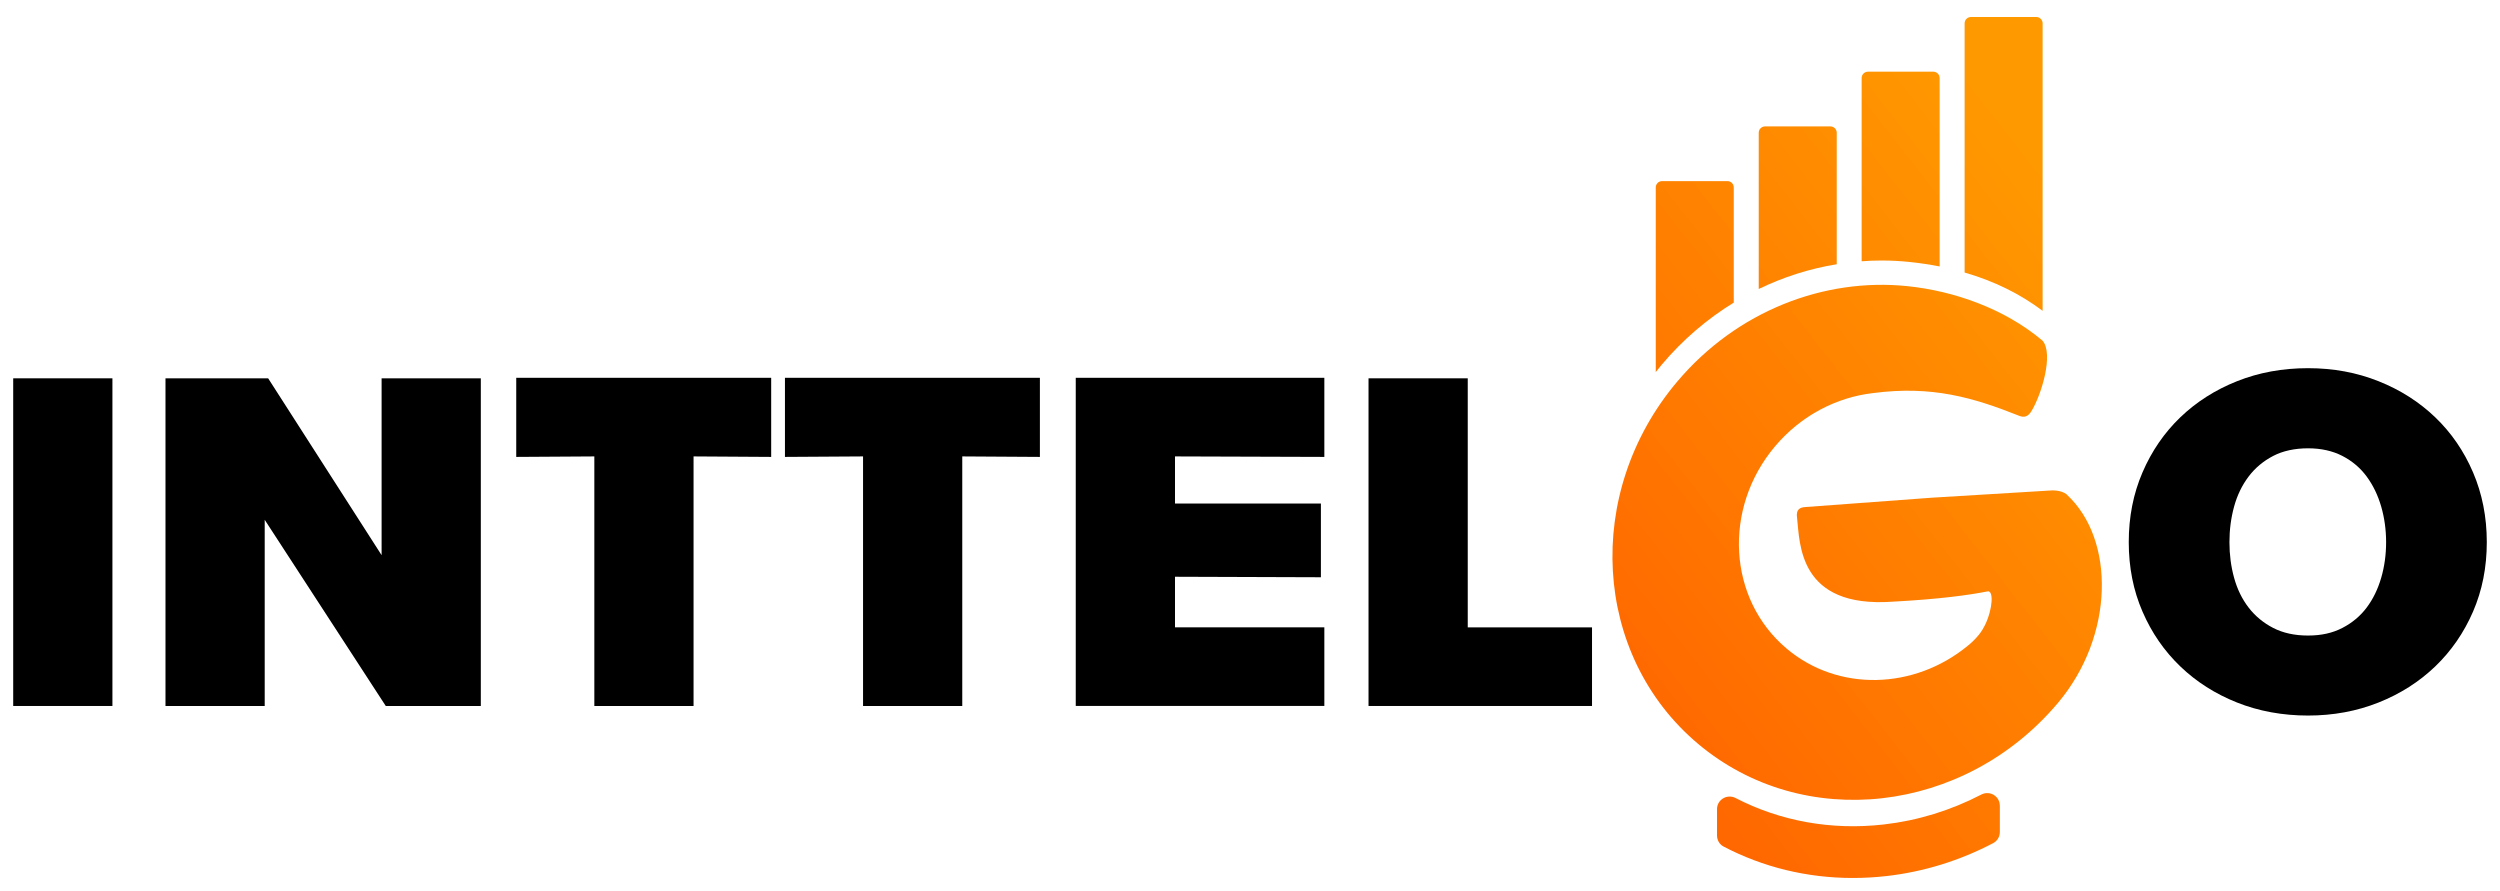
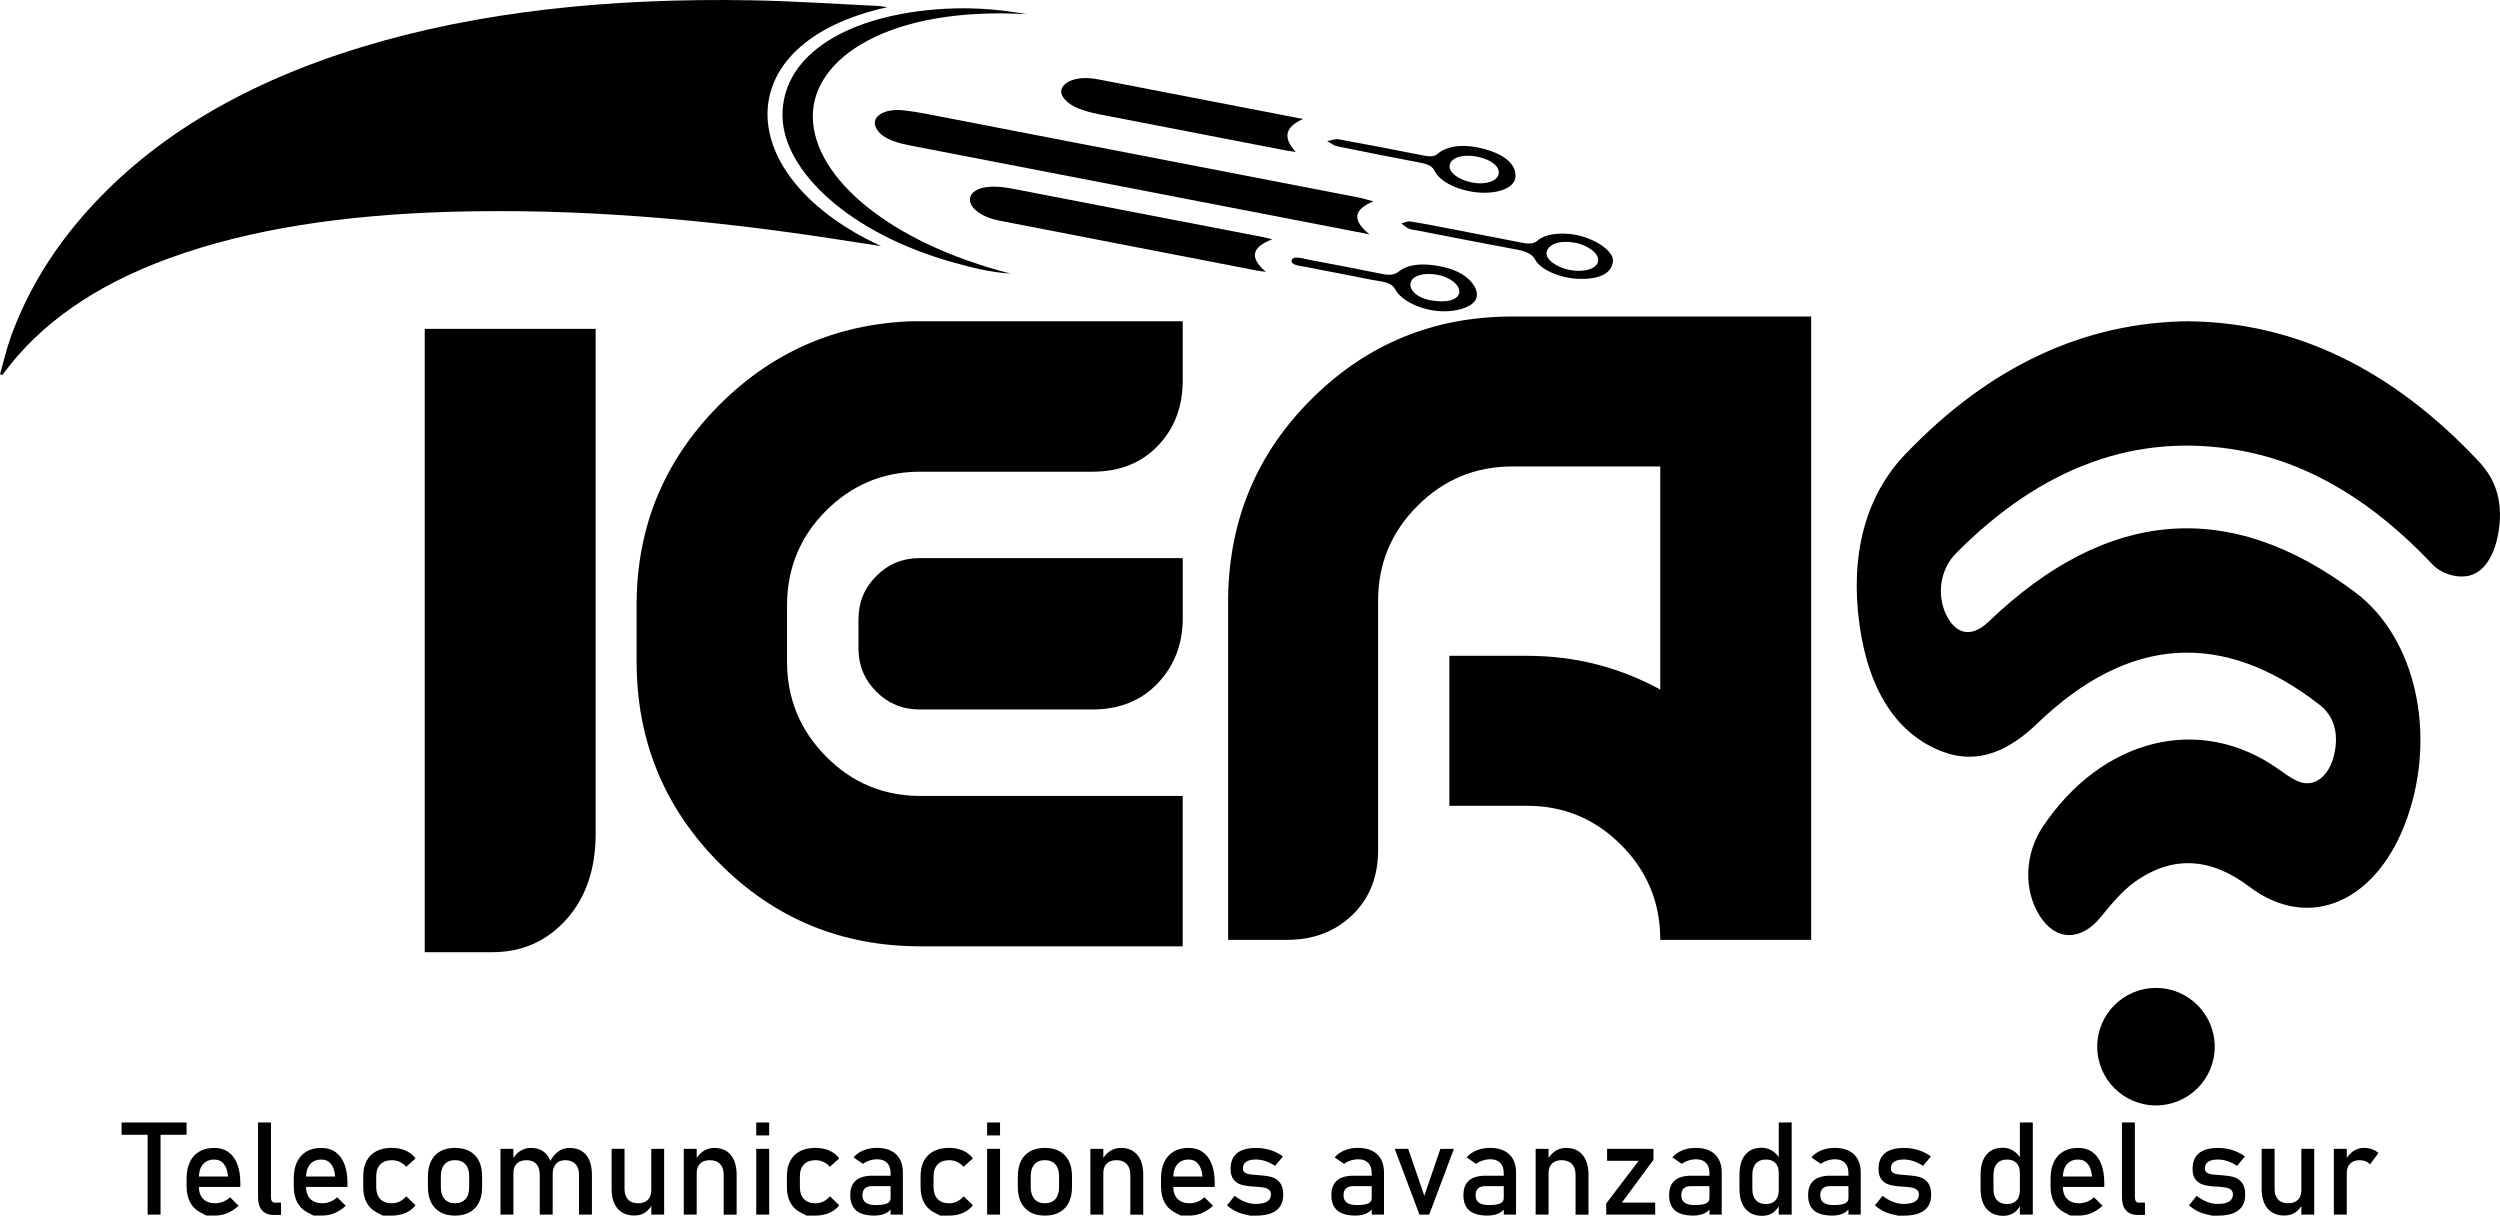
- <svg xmlns="http://www.w3.org/2000/svg" xmlns:xlink="http://www.w3.org/1999/xlink" id="Capa_1" data-name="Capa 1" viewBox="0 0 799 284.68">
-   <defs>
-     <linearGradient id="Degradado_sin_nombre_6" data-name="Degradado sin nombre 6" x1="627.53" y1="294.46" x2="457.96" y2="161.93" gradientTransform="translate(0 316) scale(1 -1)" gradientUnits="userSpaceOnUse">
-       <stop offset="0" stop-color="#f90" />
-       <stop offset=".98" stop-color="#ff6700" />
-     </linearGradient>
-     <linearGradient id="Degradado_sin_nombre_6-2" data-name="Degradado sin nombre 6" x1="622.93" y1="300.35" x2="453.36" y2="167.82" xlink:href="#Degradado_sin_nombre_6" />
-     <linearGradient id="Degradado_sin_nombre_6-3" data-name="Degradado sin nombre 6" x1="647.62" y1="268.77" x2="478.05" y2="136.23" xlink:href="#Degradado_sin_nombre_6" />
-     <linearGradient id="Degradado_sin_nombre_6-4" data-name="Degradado sin nombre 6" x1="635.93" y1="283.71" x2="466.37" y2="151.18" xlink:href="#Degradado_sin_nombre_6" />
-     <linearGradient id="Degradado_sin_nombre_6-5" data-name="Degradado sin nombre 6" x1="689.24" y1="214.88" x2="519.32" y2="82.08" xlink:href="#Degradado_sin_nombre_6" />
-     <linearGradient id="Degradado_sin_nombre_6-6" data-name="Degradado sin nombre 6" x1="729.71" y1="159.84" x2="560.14" y2="27.3" xlink:href="#Degradado_sin_nombre_6" />
-   </defs>
+ <svg xmlns="http://www.w3.org/2000/svg" id="Capa_1" data-name="Capa 1" viewBox="0 0 744.64 362.28">
  <g>
-     <path d="M4.22,225.63v-104.72h31.71v104.72H4.22Z" />
-     <path d="M123.29,225.63l-38.69-59.5v59.5h-31.71v-104.72h32.81l36.26,56.52v-56.52h31.71v104.72h-30.39,0Z" />
-     <path d="M246.47,146.03l-24.81-.16v79.76h-31.71v-79.76l-24.96.16v-25.28h81.48v25.28Z" />
-     <path d="M332.35,146.03l-24.81-.16v79.76h-31.71v-79.76l-24.96.16v-25.28h81.48v25.28h0Z" />
-     <path d="M343.81,225.63v-104.88h79.45v25.28l-47.73-.16v15.07h46.63v23.55l-46.63-.16v16.17h47.73v25.12h-79.45Z" />
-     <path d="M437.38,225.63v-104.72h31.71v79.6h39.72v25.12h-71.44,0Z" />
+     <path d="M36.21,334.34h19.36v3.66h-19.36v-3.66ZM43.97,336.59h3.85v25.19h-3.85v-25.19Z" />
+     <path d="M61.44,362.06s-.64-.34-1.92-1.02c-1.28-.68-2.26-1.68-2.93-2.99-.67-1.31-1.01-2.9-1.01-4.76v-2.21c0-1.94.32-3.59.97-4.96.65-1.37,1.59-2.42,2.82-3.13,1.23-.72,2.72-1.08,4.45-1.08,1.63,0,3.03.41,4.19,1.23,1.16.82,2.04,2,2.65,3.55.61,1.55.92,3.4.92,5.57v1.28h-13.21v-3.1h9.55c-.11-1.6-.53-2.84-1.24-3.73-.71-.89-1.66-1.33-2.86-1.33-1.46,0-2.59.48-3.39,1.43-.8.96-1.2,2.31-1.2,4.06v2.49c0,1.62.43,2.87,1.28,3.74.86.87,2.07,1.3,3.64,1.3.78,0,1.55-.16,2.32-.47.77-.31,1.45-.75,2.06-1.32l2.53,2.53c-.97.93-2.06,1.65-3.26,2.16-1.21.51-2.42.76-3.64.76h-2.72Z" />
+     <path d="M80.71,356.72c0,.48.1.85.31,1.1.21.26.5.39.88.39h1.81v3.66h-2.26c-1.46,0-2.59-.45-3.39-1.36-.8-.91-1.2-2.18-1.2-3.83v-22.34h3.85v22.38Z" />
+     <path d="M93.35,362.06s-.64-.34-1.92-1.02c-1.28-.68-2.26-1.68-2.93-2.99-.67-1.31-1.01-2.9-1.01-4.76v-2.21c0-1.94.32-3.59.97-4.96.65-1.37,1.59-2.42,2.82-3.13,1.23-.72,2.72-1.08,4.45-1.08,1.63,0,3.03.41,4.19,1.23,1.16.82,2.04,2,2.65,3.55.61,1.55.92,3.4.92,5.57v1.28h-13.21v-3.1h9.55c-.11-1.6-.53-2.84-1.24-3.73-.71-.89-1.66-1.33-2.86-1.33-1.46,0-2.59.48-3.39,1.43-.8.96-1.2,2.31-1.2,4.06v2.49c0,1.62.43,2.87,1.28,3.74.86.87,2.07,1.3,3.64,1.3.78,0,1.55-.16,2.32-.47.77-.31,1.45-.75,2.06-1.32l2.53,2.53c-.97.93-2.06,1.65-3.26,2.16-1.21.51-2.42.76-3.64.76h-2.72Z" />
+     <path d="M113.99,362.06s-.63-.33-1.9-1c-1.26-.67-2.23-1.63-2.9-2.91-.67-1.27-1-2.81-1-4.6v-3.23c0-1.77.33-3.29,1-4.55.67-1.26,1.63-2.22,2.9-2.88,1.26-.66,2.79-.99,4.58-.99,1.02,0,1.98.12,2.88.37.9.24,1.71.6,2.43,1.07.72.46,1.31,1.03,1.79,1.7l-2.77,2.49c-.55-.63-1.2-1.11-1.94-1.45-.74-.34-1.52-.51-2.32-.51-1.48,0-2.64.41-3.45,1.25-.82.83-1.23,2-1.23,3.51v3.23c0,1.55.41,2.74,1.22,3.59.81.84,1.97,1.26,3.46,1.26.82,0,1.6-.18,2.34-.55.74-.37,1.38-.88,1.92-1.55l2.77,2.68c-.49.65-1.1,1.21-1.81,1.67-.72.46-1.52.81-2.42,1.05-.9.24-1.85.36-2.86.36h-2.68Z" />
+     <path d="M131.17,361.06c-1.21-.67-2.13-1.64-2.76-2.91-.64-1.28-.95-2.82-.95-4.61v-3.19c0-1.77.32-3.29.95-4.56.64-1.26,1.56-2.23,2.76-2.89,1.21-.66,2.66-.99,4.36-.99s3.15.33,4.36.99c1.21.66,2.13,1.62,2.76,2.89.64,1.26.95,2.78.95,4.56v3.25c0,1.79-.32,3.31-.95,4.58-.64,1.26-1.56,2.23-2.76,2.9s-2.66,1-4.36,1-3.15-.33-4.36-1ZM138.65,357.14c.74-.84,1.1-2.03,1.1-3.55v-3.25c0-1.52-.37-2.7-1.1-3.53-.74-.83-1.78-1.25-3.12-1.25s-2.39.41-3.12,1.25c-.74.83-1.1,2.01-1.1,3.53v3.25c0,1.52.37,2.71,1.1,3.55.73.84,1.78,1.26,3.12,1.26s2.39-.42,3.12-1.26Z" />
+     <path d="M149.07,342.19h3.85v19.59h-3.85v-19.59ZM160.77,349.91c0-1.38-.34-2.45-1.02-3.21-.68-.75-1.64-1.13-2.89-1.13s-2.23.33-2.91,1c-.69.67-1.03,1.6-1.03,2.81l-.4-3.77c.6-1.18,1.39-2.09,2.37-2.74.97-.64,2.05-.96,3.24-.96,1.37,0,2.54.31,3.51.93.97.62,1.71,1.53,2.22,2.73.51,1.19.76,2.64.76,4.32v11.89h-3.85v-11.87ZM172.47,349.91c0-1.38-.36-2.45-1.08-3.21-.72-.75-1.72-1.13-3.02-1.13-1.19,0-2.12.36-2.77,1.09-.65.73-.98,1.76-.98,3.1l-.77-3.77c.62-1.3,1.43-2.3,2.44-3.01,1.01-.71,2.13-1.07,3.35-1.07,1.41,0,2.61.31,3.61.93s1.76,1.53,2.28,2.73c.52,1.19.78,2.64.78,4.32v11.89h-3.85v-11.87Z" />
+     <path d="M186.02,354.1c0,1.37.35,2.43,1.05,3.18s1.68,1.12,2.95,1.12,2.23-.33,2.92-1,1.04-1.62,1.04-2.85l.26,4.09c-.4.97-1.06,1.78-1.96,2.43s-2.02.98-3.34.98c-2.16,0-3.83-.7-5.01-2.09s-1.76-3.35-1.76-5.88v-11.91h3.85v11.91ZM193.99,342.19h3.83v19.59h-3.83v-19.59Z" />
+     <path d="M203.67,342.19h3.85v19.59h-3.85v-19.59ZM215.56,349.91c0-1.38-.36-2.45-1.08-3.21-.72-.75-1.72-1.13-3.02-1.13s-2.23.33-2.91,1c-.69.67-1.03,1.6-1.03,2.81l-.4-3.77c.6-1.18,1.39-2.09,2.37-2.74.97-.64,2.05-.96,3.24-.96,2.13,0,3.77.7,4.93,2.09,1.16,1.39,1.75,3.36,1.75,5.9v11.89h-3.85v-11.87Z" />
+     <path d="M225.25,334.34h3.85v3.85h-3.85v-3.85ZM225.25,342.19h3.85v19.59h-3.85v-19.59Z" />
+     <path d="M240.18,362.06s-.63-.33-1.9-1c-1.26-.67-2.23-1.63-2.9-2.91s-1-2.81-1-4.6v-3.23c0-1.77.33-3.29,1-4.55s1.63-2.22,2.9-2.88c1.26-.66,2.79-.99,4.58-.99,1.02,0,1.98.12,2.88.37.9.24,1.71.6,2.43,1.07.72.46,1.31,1.03,1.79,1.7l-2.77,2.49c-.55-.63-1.2-1.11-1.94-1.45s-1.52-.51-2.32-.51c-1.48,0-2.64.41-3.45,1.25-.82.83-1.23,2-1.23,3.51v3.23c0,1.55.41,2.74,1.22,3.59.81.84,1.97,1.26,3.46,1.26.82,0,1.6-.18,2.34-.55.74-.37,1.38-.88,1.92-1.55l2.77,2.68c-.49.65-1.1,1.21-1.81,1.67-.72.46-1.52.81-2.42,1.05-.9.24-1.85.36-2.86.36h-2.68Z" />
+     <path d="M255.05,360.56c-1.2-1-1.79-2.52-1.79-4.56s.55-3.39,1.64-4.36c1.09-.97,2.75-1.45,4.96-1.45h5.57l.26,3.1h-5.81c-1.01,0-1.76.22-2.25.67-.5.45-.75,1.13-.75,2.05,0,.99.33,1.73.99,2.21.66.48,1.66.72,3.01.72,1.47,0,2.57-.16,3.29-.47s1.08-.81,1.08-1.47l.4,2.75c-.34.53-.76.96-1.26,1.3-.5.34-1.07.59-1.73.76s-1.39.26-2.21.26c-2.42,0-4.22-.5-5.42-1.5ZM265.26,349.36c0-1.28-.34-2.28-1.03-2.99s-1.66-1.07-2.91-1.07c-.78,0-1.54.12-2.29.36-.75.24-1.41.57-1.99,1l-2.81-1.92c.74-.89,1.72-1.59,2.93-2.09,1.21-.5,2.56-.75,4.05-.75,1.62,0,3.01.29,4.17.86s2.04,1.4,2.64,2.49c.6,1.09.91,2.4.91,3.94v12.59h-3.66v-12.42Z" />
+     <path d="M280,362.06s-.63-.33-1.9-1c-1.26-.67-2.23-1.63-2.9-2.91s-1-2.81-1-4.6v-3.23c0-1.77.33-3.29,1-4.55.67-1.26,1.63-2.22,2.9-2.88,1.26-.66,2.79-.99,4.58-.99,1.02,0,1.98.12,2.88.37.9.24,1.71.6,2.43,1.07.72.46,1.31,1.03,1.79,1.7l-2.77,2.49c-.55-.63-1.2-1.11-1.94-1.45s-1.52-.51-2.32-.51c-1.48,0-2.64.41-3.45,1.25-.82.83-1.23,2-1.23,3.51v3.23c0,1.55.41,2.74,1.22,3.59.81.84,1.97,1.26,3.46,1.26.82,0,1.6-.18,2.34-.55s1.38-.88,1.92-1.55l2.77,2.68c-.49.65-1.1,1.21-1.81,1.67-.72.46-1.52.81-2.42,1.05-.9.24-1.85.36-2.86.36h-2.68Z" />
+     <path d="M294.02,334.34h3.85v3.85h-3.85v-3.85ZM294.02,342.19h3.85v19.59h-3.85v-19.59Z" />
+     <path d="M306.87,361.06c-1.21-.67-2.13-1.64-2.76-2.91s-.95-2.82-.95-4.61v-3.19c0-1.77.32-3.29.95-4.56s1.56-2.23,2.76-2.89c1.21-.66,2.66-.99,4.36-.99s3.15.33,4.36.99c1.21.66,2.13,1.62,2.76,2.89.64,1.26.95,2.78.95,4.56v3.25c0,1.79-.32,3.31-.95,4.58-.64,1.26-1.56,2.23-2.76,2.9-1.21.67-2.66,1-4.36,1s-3.15-.33-4.36-1ZM314.35,357.14c.74-.84,1.1-2.03,1.1-3.55v-3.25c0-1.52-.37-2.7-1.1-3.53-.74-.83-1.78-1.25-3.12-1.25s-2.39.41-3.12,1.25c-.74.83-1.1,2.01-1.1,3.53v3.25c0,1.52.37,2.71,1.1,3.55.73.84,1.78,1.26,3.12,1.26s2.39-.42,3.12-1.26Z" />
+     <path d="M324.78,342.19h3.85v19.59h-3.85v-19.59ZM336.67,349.91c0-1.38-.36-2.45-1.08-3.21-.72-.75-1.72-1.13-3.02-1.13s-2.23.33-2.91,1c-.69.67-1.03,1.6-1.03,2.81l-.4-3.77c.6-1.18,1.39-2.09,2.37-2.74.97-.64,2.05-.96,3.24-.96,2.13,0,3.77.7,4.93,2.09,1.16,1.39,1.75,3.36,1.75,5.9v11.89h-3.85v-11.87Z" />
+     <path d="M351.67,362.06s-.64-.34-1.92-1.02c-1.28-.68-2.26-1.68-2.93-2.99-.67-1.31-1.01-2.9-1.01-4.76v-2.21c0-1.94.32-3.59.97-4.96.65-1.37,1.59-2.42,2.82-3.13,1.23-.72,2.72-1.08,4.45-1.08,1.63,0,3.03.41,4.19,1.23,1.16.82,2.04,2,2.65,3.55.61,1.55.92,3.4.92,5.57v1.28h-13.21v-3.1h9.55c-.11-1.6-.53-2.84-1.24-3.73-.71-.89-1.66-1.33-2.86-1.33-1.46,0-2.59.48-3.39,1.43s-1.2,2.31-1.2,4.06v2.49c0,1.62.43,2.87,1.28,3.74.86.87,2.07,1.3,3.64,1.3.78,0,1.55-.16,2.32-.47.77-.31,1.45-.75,2.06-1.32l2.53,2.53c-.97.93-2.06,1.65-3.26,2.16-1.21.51-2.42.76-3.64.76h-2.72Z" />
+     <path d="M372.27,362.06s-.51-.11-1.52-.34c-1.01-.23-1.96-.57-2.84-1.02-.88-.45-1.69-1.02-2.44-1.7l2.28-2.81c1.06.81,2.11,1.41,3.15,1.81,1.04.4,2.08.6,3.1.6,1.52,0,2.66-.24,3.42-.71.76-.47,1.14-1.18,1.14-2.12,0-.63-.21-1.1-.62-1.42-.42-.31-.93-.52-1.55-.63-.62-.11-1.48-.2-2.6-.29-.1,0-.21,0-.32,0-.11,0-.22-.02-.32-.03-.05,0-.1,0-.15,0s-.1,0-.15,0c-1.27-.1-2.35-.29-3.23-.56-.88-.27-1.61-.78-2.2-1.52-.59-.74-.88-1.81-.88-3.19s.28-2.54.85-3.45c.57-.92,1.41-1.61,2.53-2.07,1.12-.46,2.52-.69,4.21-.69,1.02,0,1.99.09,2.92.28s1.81.47,2.65.84c.84.37,1.65.84,2.43,1.41l-2.32,2.81c-.98-.63-1.95-1.1-2.9-1.42-.95-.31-1.88-.47-2.78-.47-1.31,0-2.29.22-2.94.67-.65.45-.98,1.12-.98,2.01,0,.53.19.92.56,1.19s.84.44,1.41.53c.57.09,1.37.16,2.42.23.08.01.15.02.24.02s.17,0,.26.02h.11s.08,0,.11.02c1.37.09,2.54.27,3.5.55.96.28,1.77.82,2.42,1.64.65.82.98,2,.98,3.55,0,1.41-.3,2.58-.91,3.5s-1.51,1.62-2.73,2.09c-1.21.47-2.74.7-4.58.7h-1.74Z" />
+     <path d="M398.35,360.56c-1.2-1-1.79-2.52-1.79-4.56s.55-3.39,1.64-4.36,2.75-1.45,4.96-1.45h5.57l.26,3.1h-5.81c-1.01,0-1.76.22-2.25.67-.5.45-.75,1.13-.75,2.05,0,.99.33,1.73.99,2.21.66.48,1.66.72,3.01.72,1.47,0,2.57-.16,3.29-.47s1.08-.81,1.08-1.47l.4,2.75c-.34.53-.76.96-1.26,1.3-.5.34-1.07.59-1.73.76s-1.39.26-2.21.26c-2.42,0-4.22-.5-5.42-1.5ZM408.56,349.36c0-1.28-.34-2.28-1.03-2.99-.69-.71-1.66-1.07-2.91-1.07-.78,0-1.54.12-2.29.36-.75.24-1.41.57-1.99,1l-2.81-1.92c.74-.89,1.72-1.59,2.93-2.09,1.21-.5,2.56-.75,4.05-.75,1.62,0,3.01.29,4.17.86,1.16.57,2.04,1.4,2.64,2.49.6,1.09.91,2.4.91,3.94v12.59h-3.66v-12.42Z" />
+     <path d="M429.04,342.19h4.02l-7.36,19.59h-2.91l-7.36-19.59h4.02l4.79,13.98,4.79-13.98Z" />
+     <path d="M437.68,360.56c-1.2-1-1.79-2.52-1.79-4.56s.55-3.39,1.64-4.36c1.09-.97,2.75-1.45,4.96-1.45h5.57l.26,3.1h-5.81c-1.01,0-1.76.22-2.25.67-.5.45-.75,1.13-.75,2.05,0,.99.33,1.73.99,2.21.66.48,1.66.72,3.01.72,1.47,0,2.57-.16,3.29-.47s1.08-.81,1.08-1.47l.4,2.75c-.34.53-.76.96-1.26,1.3-.5.34-1.07.59-1.73.76s-1.39.26-2.21.26c-2.42,0-4.22-.5-5.42-1.5ZM447.89,349.36c0-1.28-.34-2.28-1.03-2.99-.69-.71-1.66-1.07-2.91-1.07-.78,0-1.54.12-2.29.36-.75.24-1.41.57-1.99,1l-2.81-1.92c.74-.89,1.72-1.59,2.93-2.09,1.21-.5,2.56-.75,4.05-.75,1.62,0,3.01.29,4.17.86s2.04,1.4,2.64,2.49c.6,1.09.91,2.4.91,3.94v12.59h-3.66v-12.42Z" />
+     <path d="M457.4,342.19h3.85v19.59h-3.85v-19.59ZM469.29,349.91c0-1.38-.36-2.45-1.08-3.21-.72-.75-1.72-1.13-3.02-1.13s-2.23.33-2.91,1c-.69.67-1.03,1.6-1.03,2.81l-.4-3.77c.6-1.18,1.39-2.09,2.37-2.74.97-.64,2.05-.96,3.24-.96,2.13,0,3.77.7,4.93,2.09,1.16,1.39,1.75,3.36,1.75,5.9v11.89h-3.85v-11.87Z" />
+     <path d="M492.5,345.44l-9.42,12.77h9.93v3.57h-14.59v-3.32l9.66-12.7h-9.4v-3.57h13.81v3.25Z" />
+     <path d="M498.95,360.56c-1.2-1-1.79-2.52-1.79-4.56s.55-3.39,1.64-4.36,2.75-1.45,4.96-1.45h5.57l.26,3.1h-5.81c-1.01,0-1.76.22-2.25.67-.5.45-.75,1.13-.75,2.05,0,.99.33,1.73.99,2.21.66.48,1.66.72,3.01.72,1.47,0,2.57-.16,3.29-.47s1.08-.81,1.08-1.47l.4,2.75c-.34.53-.76.96-1.26,1.3-.5.34-1.07.59-1.73.76s-1.39.26-2.21.26c-2.42,0-4.22-.5-5.42-1.5ZM509.16,349.36c0-1.28-.34-2.28-1.03-2.99s-1.66-1.07-2.91-1.07c-.78,0-1.54.12-2.29.36-.75.24-1.41.57-1.99,1l-2.81-1.92c.74-.89,1.72-1.59,2.93-2.09,1.21-.5,2.56-.75,4.05-.75,1.62,0,3.01.29,4.17.86,1.16.57,2.04,1.4,2.64,2.49.6,1.09.91,2.4.91,3.94v12.59h-3.66v-12.42Z" />
+     <path d="M521.21,361.19c-1.01-.62-1.78-1.53-2.31-2.73-.53-1.19-.79-2.63-.79-4.3v-4.32c0-1.69.26-3.13.77-4.32.51-1.19,1.27-2.1,2.25-2.73s2.17-.93,3.56-.93c1.16,0,2.22.3,3.18.91.96.6,1.74,1.45,2.33,2.55l-.4,4c0-.83-.15-1.54-.45-2.13-.3-.59-.74-1.04-1.31-1.35-.57-.31-1.27-.46-2.09-.46-1.27,0-2.25.4-2.95,1.19-.7.79-1.05,1.91-1.05,3.34v4.27c0,1.42.35,2.52,1.05,3.29.7.77,1.68,1.16,2.95,1.16.82,0,1.51-.16,2.09-.48.57-.32,1.01-.78,1.31-1.39s.45-1.33.45-2.17l.26,4.13c-.39.97-1.03,1.78-1.91,2.44-.89.65-1.98.98-3.27.98-1.43,0-2.66-.31-3.67-.93ZM529.81,334.34h3.85v27.44h-3.85v-27.44Z" />
+     <path d="M540.35,360.56c-1.2-1-1.79-2.52-1.79-4.56s.55-3.39,1.64-4.36c1.09-.97,2.75-1.45,4.96-1.45h5.57l.26,3.1h-5.81c-1.01,0-1.76.22-2.25.67-.5.45-.75,1.13-.75,2.05,0,.99.33,1.73.99,2.21.66.48,1.66.72,3.01.72,1.47,0,2.57-.16,3.29-.47s1.08-.81,1.08-1.47l.4,2.75c-.34.53-.76.96-1.26,1.3-.5.34-1.07.59-1.73.76s-1.39.26-2.21.26c-2.42,0-4.22-.5-5.42-1.5ZM550.56,349.36c0-1.28-.34-2.28-1.03-2.99-.69-.71-1.66-1.07-2.91-1.07-.78,0-1.54.12-2.29.36-.75.24-1.41.57-1.99,1l-2.81-1.92c.74-.89,1.72-1.59,2.93-2.09,1.21-.5,2.56-.75,4.05-.75,1.62,0,3.01.29,4.17.86,1.16.57,2.04,1.4,2.64,2.49.6,1.09.91,2.4.91,3.94v12.59h-3.66v-12.42Z" />
+     <path d="M565.26,362.06s-.51-.11-1.52-.34c-1.01-.23-1.96-.57-2.84-1.02-.88-.45-1.69-1.02-2.44-1.7l2.28-2.81c1.06.81,2.11,1.41,3.15,1.81,1.04.4,2.08.6,3.1.6,1.52,0,2.66-.24,3.42-.71.76-.47,1.14-1.18,1.14-2.12,0-.63-.21-1.1-.62-1.42-.42-.31-.93-.52-1.55-.63-.62-.11-1.48-.2-2.6-.29-.1,0-.21,0-.32,0-.11,0-.22-.02-.32-.03-.05,0-.1,0-.15,0s-.1,0-.15,0c-1.27-.1-2.35-.29-3.23-.56-.88-.27-1.61-.78-2.2-1.52-.59-.74-.88-1.81-.88-3.19s.28-2.54.85-3.45c.57-.92,1.41-1.61,2.53-2.07,1.12-.46,2.52-.69,4.21-.69,1.02,0,1.99.09,2.92.28s1.81.47,2.65.84c.84.37,1.65.84,2.43,1.41l-2.32,2.81c-.98-.63-1.95-1.1-2.9-1.42-.95-.31-1.88-.47-2.78-.47-1.31,0-2.29.22-2.94.67-.65.45-.98,1.12-.98,2.01,0,.53.19.92.56,1.19.37.26.84.44,1.41.53.57.09,1.37.16,2.42.23.08.01.15.02.24.02s.17,0,.26.02h.11s.08,0,.11.02c1.37.09,2.54.27,3.5.55.96.28,1.77.82,2.42,1.64s.98,2,.98,3.55c0,1.41-.3,2.58-.91,3.5s-1.51,1.62-2.73,2.09c-1.21.47-2.74.7-4.58.7h-1.74Z" />
+     <path d="M593.03,361.19c-1.01-.62-1.78-1.53-2.31-2.73-.53-1.19-.79-2.63-.79-4.3v-4.32c0-1.69.26-3.13.77-4.32.51-1.19,1.27-2.1,2.25-2.73s2.17-.93,3.56-.93c1.16,0,2.22.3,3.18.91.96.6,1.74,1.45,2.33,2.55l-.4,4c0-.83-.15-1.54-.45-2.13-.3-.59-.74-1.04-1.31-1.35-.57-.31-1.27-.46-2.09-.46-1.27,0-2.25.4-2.95,1.19-.7.79-1.05,1.91-1.05,3.34v4.27c0,1.42.35,2.52,1.05,3.29.7.77,1.68,1.16,2.95,1.16.82,0,1.51-.16,2.09-.48.57-.32,1.01-.78,1.31-1.39.3-.6.45-1.33.45-2.17l.26,4.13c-.39.97-1.03,1.78-1.91,2.44-.89.65-1.98.98-3.27.98-1.43,0-2.66-.31-3.67-.93ZM601.63,334.34h3.85v27.44h-3.85v-27.44Z" />
+     <path d="M616.63,362.06s-.64-.34-1.92-1.02c-1.28-.68-2.26-1.68-2.93-2.99-.67-1.31-1.01-2.9-1.01-4.76v-2.21c0-1.94.32-3.59.97-4.96.65-1.37,1.59-2.42,2.82-3.13,1.23-.72,2.72-1.08,4.45-1.08,1.63,0,3.03.41,4.19,1.23,1.16.82,2.04,2,2.65,3.55.61,1.55.92,3.4.92,5.57v1.28h-13.21v-3.1h9.55c-.11-1.6-.53-2.84-1.24-3.73-.71-.89-1.66-1.33-2.86-1.33-1.46,0-2.59.48-3.39,1.43-.8.96-1.2,2.31-1.2,4.06v2.49c0,1.62.43,2.87,1.28,3.74.86.87,2.07,1.3,3.64,1.3.78,0,1.55-.16,2.32-.47.77-.31,1.45-.75,2.06-1.32l2.53,2.53c-.97.93-2.06,1.65-3.26,2.16-1.21.51-2.42.76-3.64.76h-2.72Z" />
+     <path d="M635.89,356.72c0,.48.1.85.31,1.1.21.26.5.39.88.39h1.81v3.66h-2.26c-1.46,0-2.59-.45-3.39-1.36-.8-.91-1.2-2.18-1.2-3.83v-22.34h3.85v22.38Z" />
+     <path d="M658.8,362.06s-.51-.11-1.52-.34c-1.01-.23-1.96-.57-2.84-1.02-.88-.45-1.69-1.02-2.44-1.7l2.28-2.81c1.06.81,2.11,1.41,3.15,1.81,1.04.4,2.08.6,3.1.6,1.52,0,2.66-.24,3.42-.71.76-.47,1.14-1.18,1.14-2.12,0-.63-.21-1.1-.62-1.42-.42-.31-.93-.52-1.55-.63-.62-.11-1.48-.2-2.6-.29-.1,0-.21,0-.32,0-.11,0-.22-.02-.32-.03-.05,0-.1,0-.15,0s-.1,0-.15,0c-1.27-.1-2.35-.29-3.23-.56-.88-.27-1.61-.78-2.2-1.52-.59-.74-.88-1.81-.88-3.19s.28-2.54.85-3.45c.57-.92,1.41-1.61,2.53-2.07,1.12-.46,2.52-.69,4.21-.69,1.02,0,1.99.09,2.92.28s1.81.47,2.65.84c.84.37,1.65.84,2.43,1.41l-2.32,2.81c-.98-.63-1.95-1.1-2.9-1.42-.95-.31-1.88-.47-2.78-.47-1.31,0-2.29.22-2.94.67-.65.45-.98,1.12-.98,2.01,0,.53.19.92.56,1.19s.84.44,1.41.53c.57.09,1.37.16,2.42.23.08.01.15.02.24.02s.17,0,.26.02h.11s.08,0,.11.02c1.37.09,2.54.27,3.5.55.96.28,1.77.82,2.42,1.64.65.82.98,2,.98,3.55,0,1.41-.3,2.58-.91,3.5s-1.51,1.62-2.73,2.09c-1.21.47-2.74.7-4.58.7h-1.74Z" />
+     <path d="M677.5,354.1c0,1.37.35,2.43,1.05,3.18.7.75,1.68,1.12,2.95,1.12s2.23-.33,2.92-1c.69-.67,1.04-1.62,1.04-2.85l.26,4.09c-.4.97-1.06,1.78-1.96,2.43-.91.65-2.02.98-3.34.98-2.16,0-3.83-.7-5.01-2.09-1.18-1.39-1.76-3.35-1.76-5.88v-11.91h3.85v11.91ZM685.47,342.19h3.83v19.59h-3.83v-19.59Z" />
+     <path d="M695.15,342.19h3.85v19.59h-3.85v-19.59ZM704.64,345.89c-.52-.21-1.11-.32-1.79-.32-1.22,0-2.17.34-2.84,1.01-.67.67-1.01,1.61-1.01,2.8l-.4-3.77c.6-1.17,1.38-2.08,2.34-2.73.96-.65,2.01-.97,3.17-.97.89,0,1.7.13,2.42.39.72.26,1.36.64,1.9,1.14l-2.51,3.4c-.34-.42-.77-.73-1.28-.94Z" />
  </g>
-   <path d="M790.38,195.48c-2.93,6.76-6.96,12.59-12.08,17.51-5.13,4.92-11.17,8.77-18.13,11.54s-14.47,4.16-22.53,4.16-15.73-1.39-22.68-4.16c-6.96-2.77-13.01-6.62-18.13-11.54-5.13-4.92-9.16-10.75-12.08-17.51-2.94-6.75-4.4-14.16-4.4-22.22s1.46-15.49,4.4-22.3c2.93-6.8,6.95-12.66,12.08-17.59,5.12-4.92,11.17-8.77,18.13-11.54s14.52-4.16,22.68-4.16,15.57,1.39,22.53,4.16c6.96,2.77,13,6.62,18.13,11.54,5.13,4.92,9.16,10.78,12.08,17.59s4.4,14.24,4.4,22.3-1.47,15.46-4.4,22.22h0ZM761.03,161.89c-1.05-3.61-2.59-6.81-4.63-9.58-2.04-2.77-4.63-4.97-7.77-6.59-3.14-1.62-6.81-2.44-10.99-2.44s-8.01.81-11.14,2.44-5.76,3.82-7.85,6.59c-2.09,2.77-3.64,5.97-4.63,9.58-.99,3.61-1.49,7.4-1.49,11.39s.49,7.77,1.49,11.39c.99,3.61,2.54,6.78,4.63,9.5s4.71,4.89,7.85,6.51c3.14,1.62,6.85,2.44,11.14,2.44s7.85-.81,10.99-2.44c3.14-1.62,5.73-3.79,7.77-6.51,2.04-2.72,3.58-5.89,4.63-9.5,1.05-3.61,1.57-7.4,1.57-11.39s-.53-7.77-1.57-11.39Z" />
  <g>
    <g>
-       <path d="M587.02,84.44v-42.01c0-1.12-.91-2.03-2.03-2.03h-20.87c-1.12,0-2.03.91-2.03,2.03v49.93c7.89-3.83,16.27-6.5,24.93-7.91h0Z" fill="url(#Degradado_sin_nombre_6)" />
-       <path d="M531.1,116.54c6.69-7.94,14.48-14.6,23.01-19.83v-36.8c0-1.12-.91-2.03-2.03-2.03h-20.87c-1.12,0-2.03.91-2.03,2.03v59.01c.63-.79,1.25-1.6,1.91-2.38h0Z" fill="url(#Degradado_sin_nombre_6-2)" />
-       <path d="M652.82,99.33V7.46c0-1.12-.91-2.03-2.03-2.03h-20.87c-1.12,0-2.03.91-2.03,2.03v79.64c9.38,2.72,17.72,6.81,24.93,12.24h0Z" fill="url(#Degradado_sin_nombre_6-3)" />
-       <path d="M601.39,83.26c2.96,0,5.95.16,8.87.46,3.32.35,6.53.82,9.65,1.44V24.94c0-1.12-.91-2.03-2.03-2.03h-20.87c-1.12,0-2.03.91-2.03,2.03v58.56c2.13-.16,4.26-.24,6.4-.24h0Z" fill="url(#Degradado_sin_nombre_6-4)" />
+       <g>
+         <path d="M264.29,2.15c-48.03,10.49-46.51,50.56-1.83,71.17-4.54-.7-8.56-1.32-12.59-1.95-39.29-6.1-78.14-9.41-116.19-8.27-30.63.92-58.91,4.92-83.31,13.82C27.95,85.1,11.8,96.67,1.1,111.17c-.13.17-.25.34-.38.52C.48,111.62.24,111.56,0,111.5c1.07-3.76,1.93-7.57,3.26-11.26,4.59-12.66,11.61-24.57,21.19-35.65,19.04-22.03,46.23-39.29,83.41-50.61C142.53,3.42,181.62-.66,223.85.09c12.47.22,25.15,1.1,37.73,1.68.66.03,1.36.19,2.7.38Z" />
+         <path d="M407.9,69.8c-2.5-.48-4.4-.85-6.29-1.22-43.56-8.42-87.11-16.84-130.67-25.27-5.85-1.13-8.93-2.81-10.09-5.45-1.38-3.14,2.45-5.58,8.07-5.01,2.47.25,4.98.67,7.44,1.15,42.81,8.27,85.61,16.55,128.41,24.85,1.2.23,2.36.62,4.3,1.13-5.89,2.43-6.45,5.56-1.16,9.82Z" />
+         <path d="M378.96,71.29c-5.93,2.22-7.04,5.28-1.94,9.66-1.14-.15-1.86-.21-2.57-.34-25.7-4.98-51.4-9.95-77.1-14.95-4.55-.89-8.07-3.37-8.42-5.75-.36-2.4,2.22-4.23,6.58-4.31,1.91-.04,4.08.22,6.08.61,25.06,4.81,50.12,9.67,75.18,14.52.6.12,1.19.31,2.19.57Z" />
+         <path d="M305.8,4.23c-40.6-2.36-64.01,12.85-63.7,30.75.32,18.17,23.26,37.45,58.91,46.51-6.3-.4-11.64-1.83-16.91-3.28-31.14-8.62-50.64-27.25-51.02-43.41-.4-17.24,17.12-29.65,45.63-32,8.67-.71,17.71-.29,27.08,1.43Z" />
+         <path d="M388.12,35.44c-5.56,2.49-5.96,5.68-2.17,9.81-1.26-.19-2.18-.29-3.09-.46-18.58-3.59-37.15-7.17-55.72-10.8-2-.39-4.07-.96-5.88-1.67-3.7-1.45-5.79-4.07-5.02-5.91.93-2.23,4.45-3.51,8.68-3.09,1.17.12,2.37.35,3.55.58,18.57,3.59,37.15,7.18,55.72,10.78,1.06.2,2.11.41,3.93.76Z" />
+         <path d="M451.37,52.8c-.27,2.96-4.66,4.89-10.39,4.58-5.97-.32-12.04-3.05-13.66-6.45-.75-1.57-2.21-2.08-4.57-2.53-8.16-1.56-16.32-3.15-24.46-4.83-1.07-.22-1.99-1.02-2.99-1.55,1.16-.19,2.37-.72,3.48-.52,8.39,1.51,16.77,3.16,25.14,4.8,1.87.36,3.17.44,4.24-.46,3.4-2.84,8.83-2.87,13.89-1.48,6.54,1.79,9.66,4.82,9.32,8.45ZM446.37,51.91c.49-2.17-2.09-4.35-6.16-5.2-4.31-.91-7.92.13-8.41,2.41-.46,2.12,2.53,4.45,6.73,5.26,3.85.74,7.37-.36,7.84-2.47Z" />
+         <path d="M400.21,81.69c-3.65-.71-7.31-1.38-10.95-2.13-1.8-.37-4.72-.51-4.54-1.9.22-1.69,3.21-.67,5.2-.29,7.2,1.36,14.4,2.72,21.57,4.19,2.5.51,3.9.33,5.17-.7,2.67-2.16,6.98-2.57,12.29-1.55,5.19,1,8.54,3.16,10.18,5.9,1.71,2.87.64,5.3-3.22,6.62-7.79,2.67-17.81-1.02-20.26-5.53-.79-1.45-1.95-2.12-4.48-2.52-3.66-.58-7.3-1.38-10.95-2.09ZM426.01,89.43c4.92.88,8.34-.05,8.64-2.34.28-2.18-2.8-4.62-6.67-5.28-4.16-.71-7.53.41-7.85,2.61-.32,2.18,2.23,4.35,5.88,5Z" />
+         <path d="M437.49,69.22c5.27,1.02,10.54,2.01,15.8,3.07,2.2.44,3.63.32,4.71-.65,2.46-2.2,8.26-2.69,13.21-1.24,5.44,1.59,9.52,4.91,9.21,7.49-.43,3.65-4.16,5.45-10.68,5.14-5.02-.23-10.84-2.66-12.44-5.62-1.08-1.99-3.05-2.62-6.1-3.18-9.69-1.79-19.35-3.71-29.03-5.58-.86-.17-1.86-.23-2.54-.55-.88-.41-1.51-1.02-2.24-1.55.89-.21,1.79-.71,2.67-.58,3.34.49,6.67,1.18,10.01,1.81,2.47.47,4.94.95,7.42,1.43h0ZM467.61,80.42c4.35.81,8.04-.37,8.41-2.68.35-2.14-2.99-4.75-6.98-5.46-4.48-.8-7.95.41-8.39,2.93-.34,2,2.95,4.47,6.95,5.22Z" />
+       </g>
+       <path d="M177.42,97.96v150.37c0,10.54-2.92,19.06-8.75,25.55-5.84,6.5-13.21,9.74-22.12,9.74h-20.04V97.96" />
    </g>
-     <path d="M660.58,158.05c-1.93-1.55-5.03-1.3-5.03-1.3l-38.07,2.31s-38.66,2.88-40.47,2.99c-1.81.11-3.06.77-2.67,3.46.92,8.02.32,28.96,30.63,26.78,15-.8,24.45-2.13,30.23-3.28,2.02-.46,1.73,5.6-.82,10.81-.38.79-1.05,1.97-1.97,3.1-1.14,1.41-2.59,2.76-3.58,3.52-17,13.94-41.29,14.79-57.82.85-18.79-15.84-20.45-44.78-3.71-64.64,8.37-9.93,19.76-15.71,31.4-17.03,18.72-2.45,32,1.44,46.54,7.24,1.85.78,3.02.12,3.96-1.38,3.21-5.15,7.24-18.35,3.6-22.6-12.13-10.23-28.27-15.89-43.21-17.43-26.47-2.73-54.44,7.85-73.59,30.56-29.96,35.53-26.99,87.31,6.63,115.66s85.16,22.51,115.1-13.03c18.02-21.38,18.36-52.22,2.82-66.56h0Z" fill="url(#Degradado_sin_nombre_6-5)" />
-     <path d="M639.14,257.49c0-3.03-3.21-4.95-5.91-3.55-9.71,5.05-20.27,8.33-31.25,9.57-16.76,1.9-33.05-1.09-47.29-8.46-2.7-1.4-5.93.51-5.93,3.55v8.43c0,1.48.8,2.86,2.12,3.54,12.59,6.59,26.65,10.03,41.26,10.03,3.53,0,7.11-.2,10.69-.6,12.04-1.36,23.6-4.98,34.2-10.54,1.31-.69,2.12-2.06,2.12-3.55v-8.42h0Z" fill="url(#Degradado_sin_nombre_6-6)" />
+     <path d="M450.41,94.28h89.06v185.66h-44.95v-.84c-.19-10.79-4.14-20.01-11.87-27.64-7.72-7.63-16.98-11.45-27.78-11.45h-23.17v-44.67h23.17c14.14,0,27.36,3.35,39.65,10.05v-66.45h-44.11c-10.99,0-20.38,3.91-28.2,11.73s-11.73,17.22-11.73,28.2v74.27c0,8-2.56,14.47-7.68,19.4-5.12,4.93-11.59,7.4-19.4,7.4h-17.59v-102.18c.37-23.27,8.74-43,25.13-59.19,16.38-16.19,36.2-24.29,59.47-24.29Z" />
+     <path d="M652.17,95.7c31.68.4,60.47,14.34,86.25,41.85,4.69,5,7.14,11.43,5.9,20.12-1.11,7.8-4.49,13.25-9.71,13.96-3.34.46-7.54-.81-10.21-3.64-17.17-18.18-36.03-29.94-56.98-33.77-30.84-5.63-59.16,4.69-84.82,30.59-4.66,4.71-5.75,12.14-3.05,18,2.91,6.32,7.72,7.2,12.76,2.37,35.31-33.86,71.86-36.88,109.31-8.67,17.96,13.53,24.15,42.08,15.39,67.08-8.76,25-29.13,34.05-46.98,20.55-11.33-8.57-22.75-9.63-34.23-1.41-3.63,2.6-6.91,6.51-10.04,10.38-5.85,7.22-13.36,7.31-18.18-.26-4.94-7.74-4.56-18.54.95-26.72,17.7-26.28,46.66-33.43,69.81-17.26,2.11,1.47,4.23,3.12,6.46,3.97,4.57,1.75,8.83-1.62,10.35-7.7,1.58-6.32.23-11.72-4.2-15.17-28.77-22.43-56.93-20.68-84.16,5.55-8.73,8.41-17.9,12.18-27.98,8.44-13.43-4.98-22.15-17.77-24.94-37.86-2.91-20.89,1.83-38.42,13.56-50.72,25.28-26.5,53.62-39.45,84.74-39.7Z" />
+     <circle cx="642.17" cy="311.76" r="17.5" />
+     <path d="M271.1,95.7h81.18v17.64c0,7.84-2.48,14.33-7.42,19.46-4.95,5.14-11.43,7.7-19.46,7.7h-52.07c-10.64.19-19.73,4.06-27.29,11.62-7.56,7.56-11.43,16.75-11.62,27.57v17.36c0,11.01,3.87,20.44,11.62,28.27,7.74,7.84,17.12,11.76,28.13,11.76h78.1v44.79h-78.1c-23.52,0-43.49-8.26-59.91-24.77-16.42-16.52-24.64-36.53-24.64-60.05v-17.64c.18-22.58,8.16-41.94,23.94-58.09,15.77-16.14,34.94-24.68,57.53-25.62ZM279.22,166.24h73.07v17.92c0,7.65-2.48,14.09-7.42,19.32-4.95,5.23-11.43,7.84-19.46,7.84h-51.51c-5.04,0-9.33-1.77-12.88-5.32-3.55-3.54-5.32-7.84-5.32-12.88v-8.68c0-5.04,1.77-9.33,5.32-12.88,3.54-3.54,7.84-5.32,12.88-5.32h5.32Z" />
  </g>
</svg>
